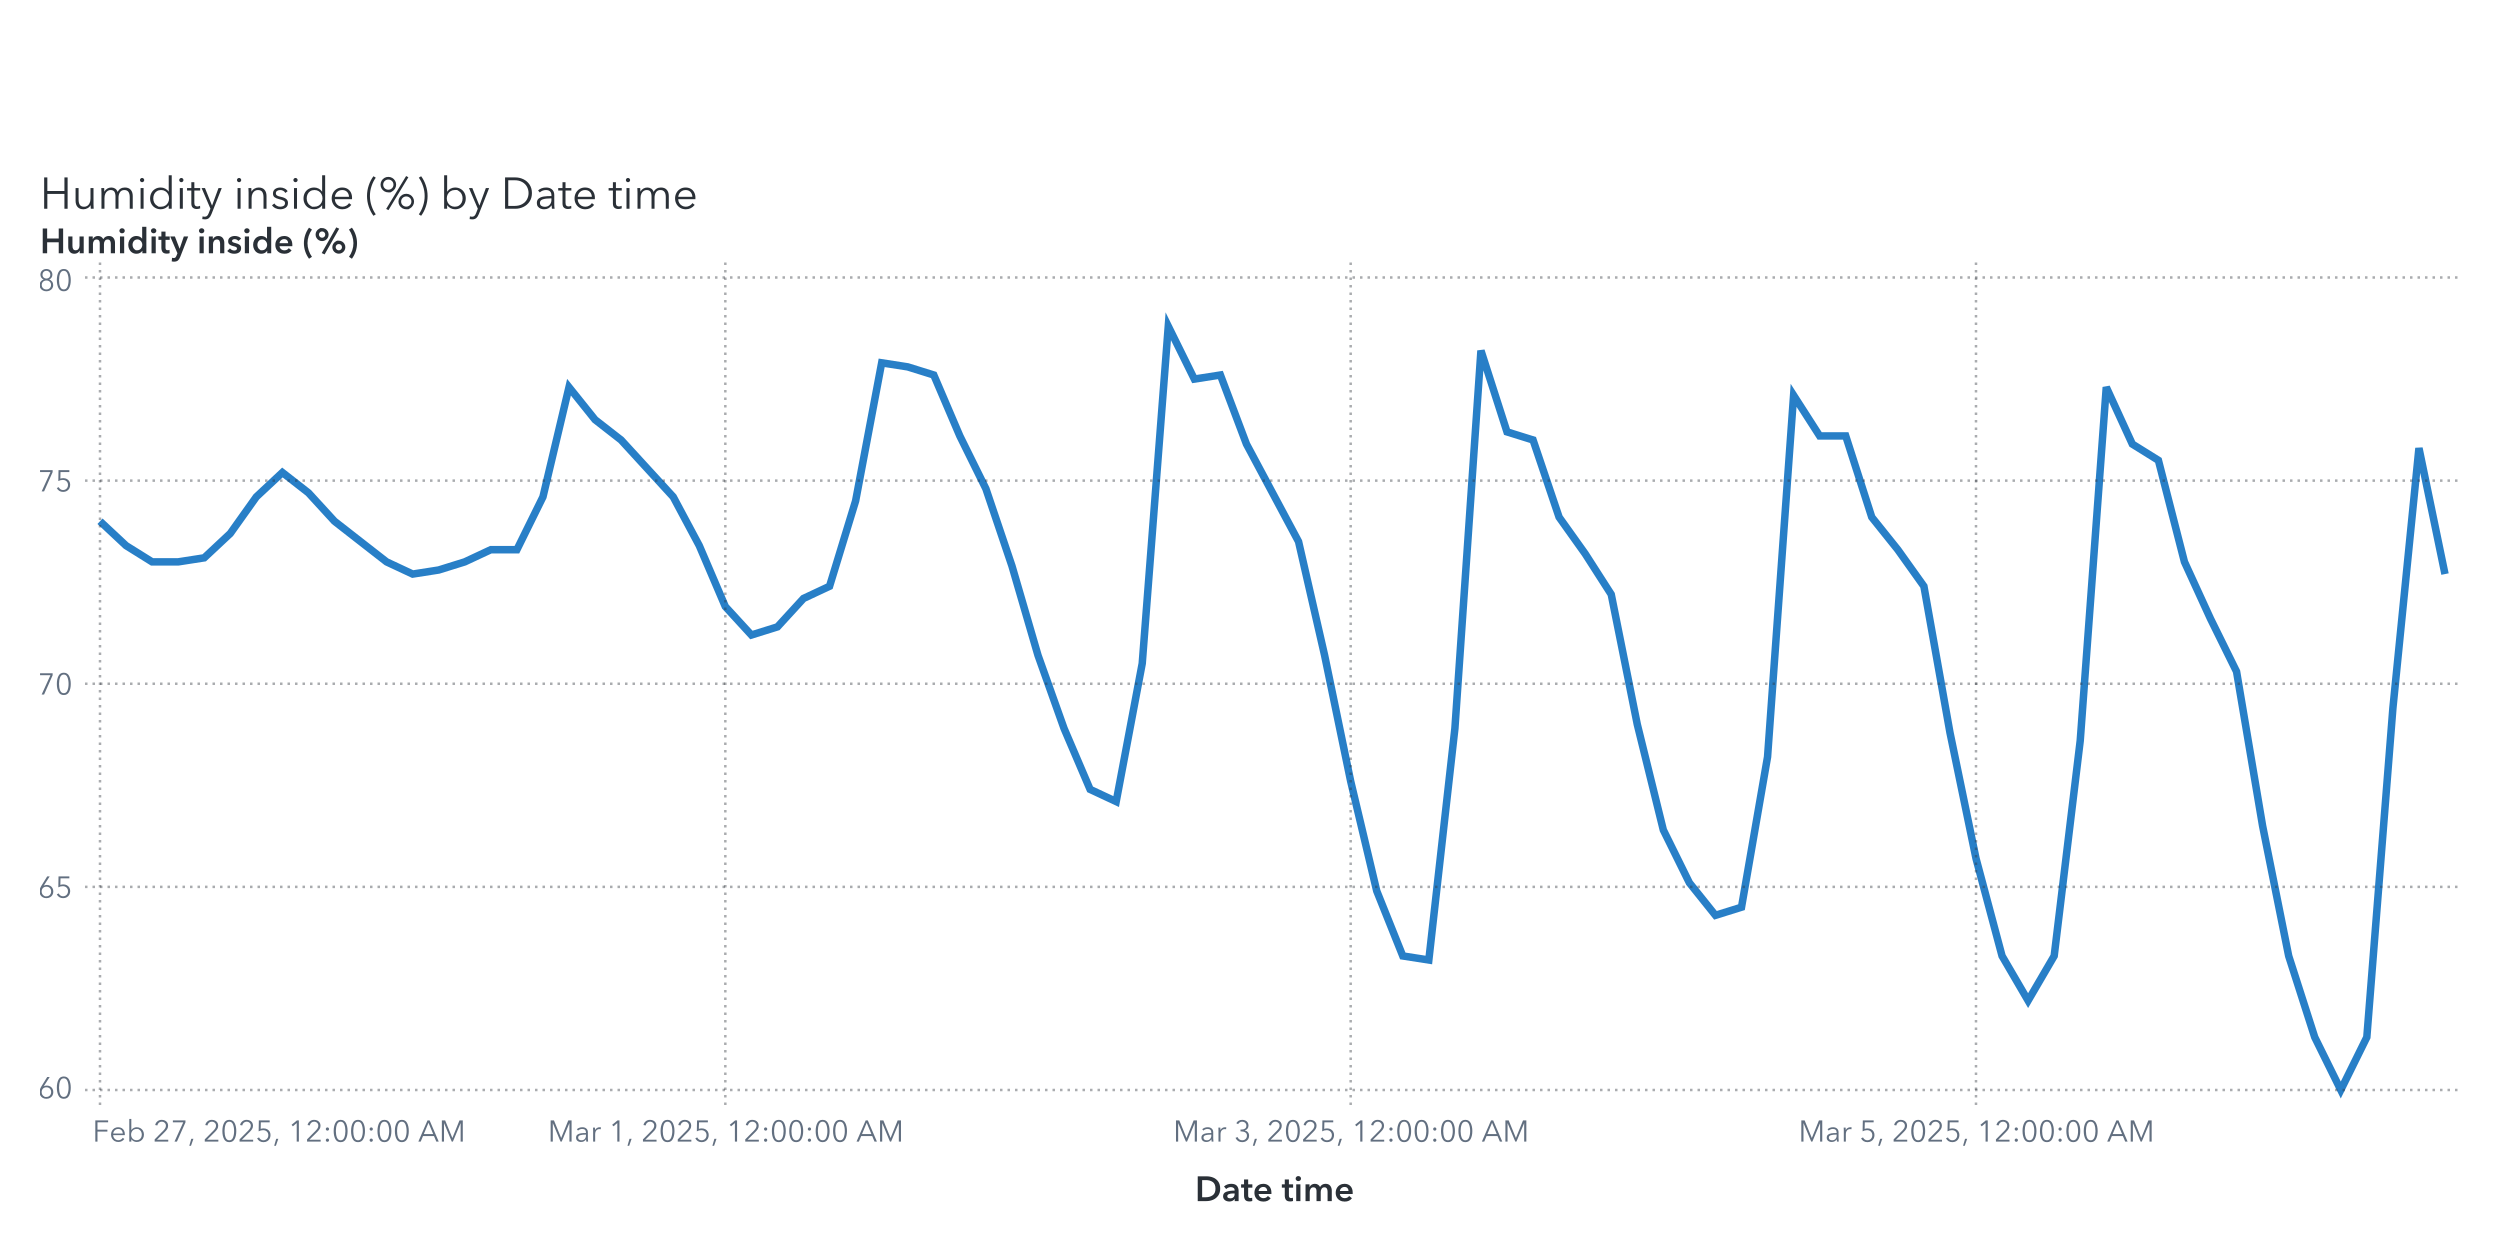
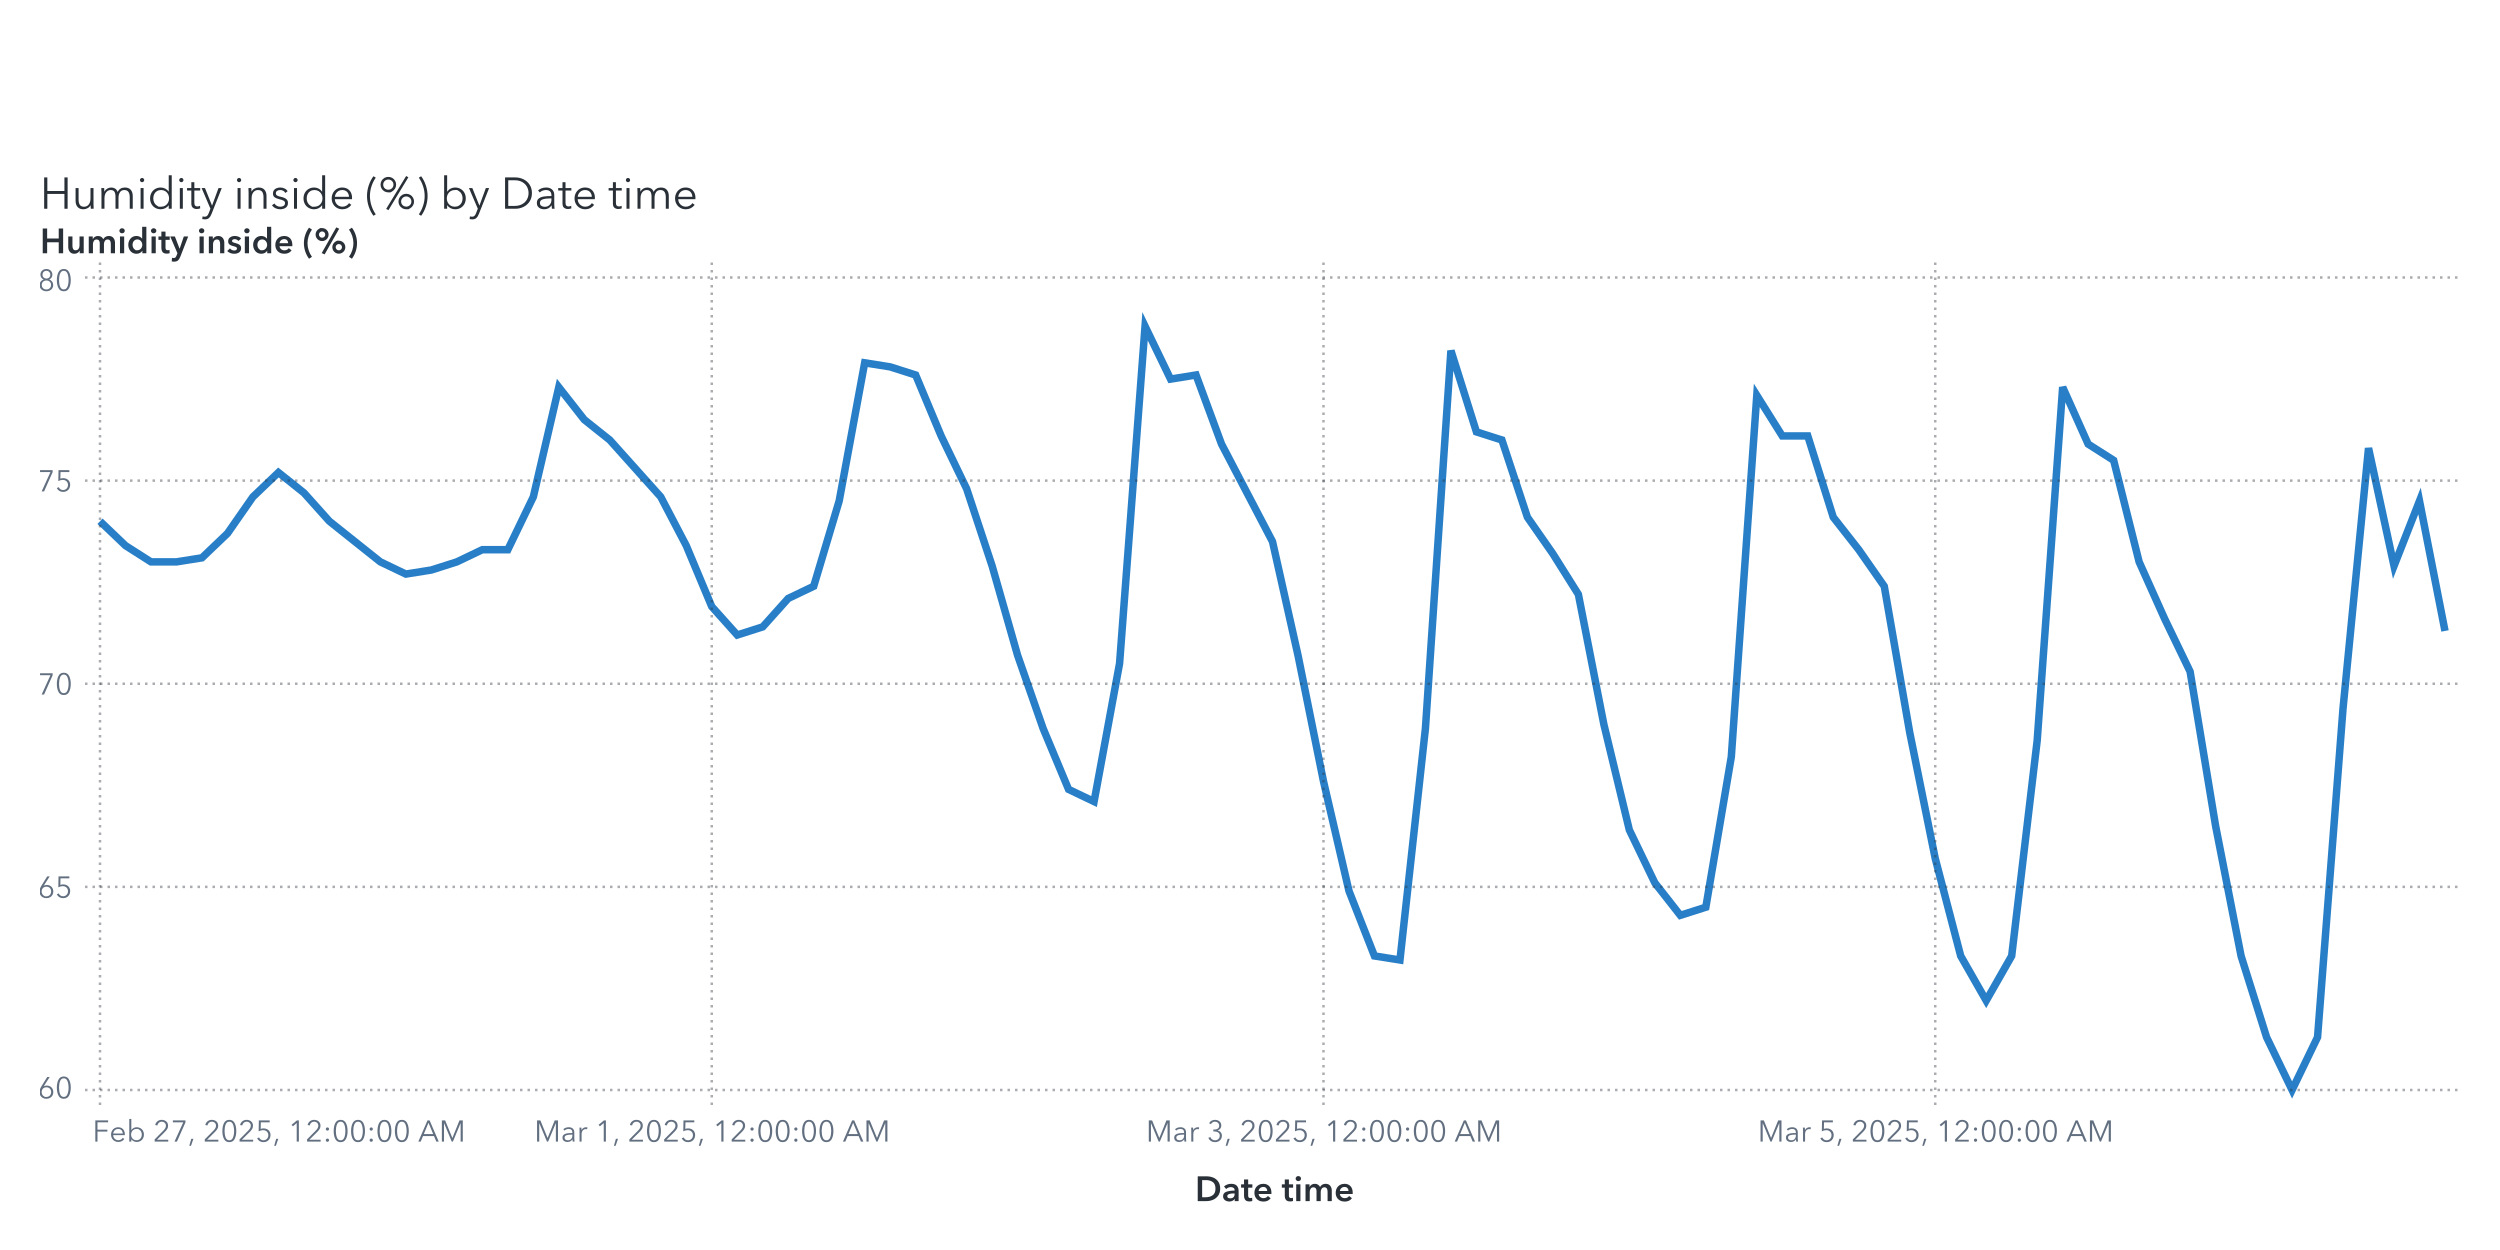
<svg xmlns="http://www.w3.org/2000/svg" xmlns:xlink="http://www.w3.org/1999/xlink" version="1.1" width="1000" height="500" viewBox="0 0 1000 500">
  <rect x="0" y="0" width="1000" height="500" fill="#ffffff">
</rect>
  <g>
    <rect x="0" y="0" rx="5" ry="5" width="1000.0" height="500.0" fill="#ffffff" opacity="0">
</rect>
    <rect x="0" y="0" rx="5" ry="5" width="1000.0" height="500.0" fill="#ffffff" opacity="0">
</rect>
    <rect x="0" y="0" rx="5" ry="5" width="1000.0" height="500.0" fill="#ffffff" opacity="0">
</rect>
    <rect x="0" y="50.0" rx="5" ry="5" width="1000.0" height="450.0" fill="#ffffff" opacity="0">
</rect>
    <g transform=" translate(16.0 -412.0)">
      <g transform="">
        <g fill="#2a3037" stroke="#2a3037" transform="translate(0 495.5) scale(0.0177 -0.0177)">
          <defs>
            <path id="g72/TT0" d="M94.0 708.0 L166.0 708.0 L166.0 401.0 L552.0 401.0 L552.0 708.0 L624.0 708.0 L624.0 0 L552.0 0 L552.0 335.0 L166.0 335.0 L166.0 0 L94.0 0 L94.0 708.0Z">
</path>
          </defs>
          <use x="0" y="0" xlink:href="#g72/TT0" />
          <defs>
            <path id="g117/TT0" d="M426.0 80.0 L424.0 80.0Q 405.0,40.0  359.5,14.0 T 264.0,-12.0 Q 177.0,-12.0  131.5,40.0 T 86.0,181.0  L86.0 468.0 L154.0 468.0 L154.0 209.0Q 154.0,130.0  182.5,87.5 T 281.0,45.0 Q 319.0,45.0  351.0,65.5 T 403.0,127.0 T 423.0,228.0  L423.0 468.0 L491.0 468.0 L491.0 103.0Q 491.0,43.0  495.0,0  L430.0 0Q 426.0,50.0  426.0,80.0 Z">
</path>
          </defs>
          <use x="718.0" y="0" xlink:href="#g117/TT0" />
          <defs>
            <path id="g109/TT0" d="M311.0 480.0Q 356.0,480.0  395.0,458.0 T 455.0,381.0 Q 479.0,429.0  521.0,454.5 T 619.0,480.0 Q 706.0,480.0  751.5,428.0 T 797.0,287.0  L797.0 0 L729.0 0 L729.0 259.0Q 729.0,423.0  608.0,423.0 Q 540.0,423.0  507.5,372.5 T 475.0,249.0  L475.0 0 L407.0 0 L407.0 273.0Q 407.0,347.0  382.5,385.0 T 294.0,423.0 Q 260.0,423.0  228.5,402.5 T 177.5,340.5 T 158.0,240.0  L158.0 0 L90.0 0 L90.0 365.0Q 90.0,425.0  86.0,468.0  L151.0 468.0Q 155.0,418.0  155.0,388.0  L157.0 388.0Q 178.0,429.0  219.5,454.5 T 311.0,480.0 Z">
</path>
          </defs>
          <use x="1299.0" y="0" xlink:href="#g109/TT0" />
          <defs>
            <path id="g105/TT0" d="M125.0 600.0Q 106.0,600.0  91.5,614.0 T 77.0,648.0 Q 77.0,668.0  91.5,682.0 T 125.0,696.0 Q 144.0,696.0  158.5,682.0 T 173.0,648.0 Q 173.0,628.0  158.5,614.0 T 125.0,600.0 Z M159.0 0 L91.0 0 L91.0 468.0 L159.0 468.0 L159.0 0Z">
</path>
          </defs>
          <use x="2182.0" y="0" xlink:href="#g105/TT0" />
          <defs>
            <path id="g100/TT0" d="M298.0 -12.0Q 227.0,-12.0  171.5,20.5 T 86.0,109.0 T 56.0,234.0 Q 56.0,303.0  86.0,359.0 T 171.5,447.5 T 298.0,480.0 Q 350.0,480.0  398.0,455.5 T 475.0,387.0  L477.0 387.0 L477.0 756.0 L545.0 756.0 L545.0 0 L477.0 0 L477.0 79.0 L475.0 79.0Q 446.0,36.0  398.0,12.0 T 298.0,-12.0 Z M305.0 46.0Q 357.0,46.0  398.0,70.5 T 462.0,138.0 T 485.0,234.0 Q 485.0,287.0  462.0,330.0 T 398.0,398.0 T 305.0,423.0 Q 250.0,423.0  210.0,398.0 T 149.0,330.0 T 128.0,234.0 Q 128.0,181.0  149.0,138.5 T 210.0,71.0 T 250.0,46.0 Z">
</path>
          </defs>
          <use x="2432.0" y="0" xlink:href="#g100/TT0" />
          <use x="3069.0" y="0" xlink:href="#g105/TT0" />
          <defs>
            <path id="g116/TT0" d="M169.0 411.0 L169.0 138.0Q 169.0,89.0  187.0,70.5 T 239.0,52.0 Q 268.0,52.0  298.0,67.0  L301.0 8.0Q 264.0,-6.0  221.0,-6.0 Q 173.0,-6.0  137.0,22.0 T 101.0,119.0  L101.0 411.0 L4.0 411.0 L4.0 468.0 L101.0 468.0 L101.0 600.0 L169.0 600.0 L169.0 468.0 L301.0 468.0 L301.0 411.0 L169.0 411.0Z">
</path>
          </defs>
          <use x="3319.0" y="0" xlink:href="#g116/TT0" />
          <defs>
            <path id="g121/TT0" d="M253.0 73.0 L398.0 468.0 L472.0 468.0 L239.0 -121.0Q 216.0,-180.0  182.5,-210.0 T 92.0,-240.0 Q 61.0,-240.0  31.0,-234.0  L38.0 -172.0Q 62.0,-180.0  88.0,-180.0 Q 121.0,-180.0  141.5,-159.5 T 178.0,-97.0  L216.0 1.0 L16.0 468.0 L92.0 468.0 L251.0 73.0 L253.0 73.0Z">
</path>
          </defs>
          <use x="3636.0" y="0" xlink:href="#g121/TT0" />
          <use x="4374.0" y="0" xlink:href="#g105/TT0" />
          <defs>
            <path id="g110/TT0" d="M155.0 388.0 L157.0 388.0Q 176.0,428.0  221.5,454.0 T 317.0,480.0 Q 404.0,480.0  449.5,428.0 T 495.0,287.0  L495.0 0 L427.0 0 L427.0 259.0Q 427.0,338.0  398.5,380.5 T 300.0,423.0 Q 262.0,423.0  230.0,402.5 T 178.0,341.0 T 158.0,240.0  L158.0 0 L90.0 0 L90.0 365.0Q 90.0,425.0  86.0,468.0  L151.0 468.0Q 155.0,418.0  155.0,388.0 Z">
</path>
          </defs>
          <use x="4624.0" y="0" xlink:href="#g110/TT0" />
          <defs>
            <path id="g115/TT0" d="M224.0 423.0Q 183.0,423.0  154.0,404.5 T 125.0,350.0 Q 125.0,318.0  151.0,300.0 T 237.0,270.0 Q 320.0,253.0  359.5,220.0 T 399.0,133.0 Q 399.0,59.0  347.5,23.5 T 223.0,-12.0 Q 167.0,-12.0  118.0,11.0 T 38.0,79.0  L92.0 119.0Q 111.0,87.0  146.5,66.5 T 222.0,46.0 Q 270.0,46.0  301.0,65.5 T 332.0,128.0 Q 332.0,163.0  299.5,182.0 T 194.0,218.0 Q 136.0,232.0  98.0,258.5 T 60.0,344.0 Q 60.0,411.0  108.5,445.5 T 227.0,480.0 Q 277.0,480.0  323.0,457.5 T 391.0,396.0  L339.0 357.0Q 324.0,387.0  293.0,405.0 T 224.0,423.0 Z">
</path>
          </defs>
          <use x="5205.0" y="0" xlink:href="#g115/TT0" />
          <use x="5649.0" y="0" xlink:href="#g105/TT0" />
          <use x="5899.0" y="0" xlink:href="#g100/TT0" />
          <defs>
            <path id="g101/TT0" d="M515.0 216.0 L127.0 216.0Q 128.0,169.0  150.5,130.5 T 212.0,69.0 T 298.0,46.0 Q 347.0,46.0  387.0,69.5 T 448.0,127.0  L499.0 87.0Q 421.0,-12.0  298.0,-12.0 Q 229.0,-12.0  174.0,20.0 T 87.5,108.0 T 56.0,234.0 Q 56.0,303.0  87.0,359.5 T 172.0,448.0 T 292.0,480.0 Q 363.0,480.0  413.5,449.5 T 490.0,366.0 T 516.0,248.0 Q 516.0,228.0  515.0,216.0 Z M292.0 423.0Q 248.0,423.0  211.5,402.0 T 153.0,345.5 T 128.0,270.0  L447.0 270.0Q 444.0,338.0  403.5,380.5 T 292.0,423.0 Z">
</path>
          </defs>
          <use x="6536.0" y="0" xlink:href="#g101/TT0" />
          <defs>
            <path id="g40/TT0" d="M230.0 -126.0 L178.0 -159.0Q 112.0,-72.0  72.0,46.0 T 32.0,288.0 Q 32.0,412.0  72.0,530.0 T 178.0,735.0  L230.0 702.0Q 170.0,618.0  134.0,509.0 T 98.0,288.0 Q 98.0,176.0  134.0,67.0 T 230.0,-126.0 Z">
</path>
          </defs>
          <use x="7358.0" y="0" xlink:href="#g40/TT0" />
          <defs>
            <path id="g37/TT0" d="M217.0 -31.0 L165.0 -4.0 L616.0 739.0 L667.0 712.0 L217.0 -31.0Z M214.0 370.0Q 165.0,370.0  125.0,393.5 T 61.5,457.0 T 38.0,545.0 Q 38.0,593.0  61.5,633.0 T 125.0,696.5 T 214.0,720.0 Q 263.0,720.0  303.0,696.5 T 366.5,633.0 T 390.0,545.0 Q 390.0,497.0  366.5,457.0 T 303.0,393.5 T 263.0,370.0 Z M214.0 660.0Q 166.0,660.0  132.0,627.0 T 98.0,545.0 Q 98.0,496.0  132.0,463.0 T 214.0,430.0 Q 262.0,430.0  296.0,463.0 T 330.0,545.0 Q 330.0,594.0  296.0,627.0 T 214.0,660.0 Z M619.0 -12.0Q 570.0,-12.0  530.0,11.5 T 466.5,75.0 T 443.0,163.0 Q 443.0,211.0  466.5,251.0 T 530.0,314.5 T 619.0,338.0 Q 668.0,338.0  708.0,314.5 T 771.5,251.0 T 795.0,163.0 Q 795.0,115.0  771.5,75.0 T 708.0,11.5 T 668.0,-12.0 Z M619.0 278.0Q 571.0,278.0  537.0,245.0 T 503.0,163.0 Q 503.0,114.0  537.0,81.0 T 619.0,48.0 Q 667.0,48.0  701.0,81.0 T 735.0,163.0 Q 735.0,212.0  701.0,245.0 T 619.0,278.0 Z">
</path>
          </defs>
          <use x="7658.0" y="0" xlink:href="#g37/TT0" />
          <defs>
            <path id="g41/TT0" d="M70.0 702.0 L122.0 735.0Q 188.0,648.0  228.0,530.0 T 268.0,288.0 Q 268.0,164.0  228.0,46.0 T 122.0,-159.0  L70.0 -126.0Q 130.0,-42.0  166.0,67.0 T 202.0,288.0 Q 202.0,400.0  166.0,509.0 T 70.0,702.0 Z">
</path>
          </defs>
          <use x="8491.0" y="0" xlink:href="#g41/TT0" />
          <defs>
            <path id="g98/TT0" d="M160.0 0 L92.0 0 L92.0 756.0 L160.0 756.0 L160.0 387.0 L162.0 387.0Q 191.0,431.0  239.0,455.5 T 339.0,480.0 Q 410.0,480.0  465.5,447.5 T 551.0,359.0 T 581.0,234.0 Q 581.0,165.0  551.0,109.0 T 465.5,20.5 T 339.0,-12.0 Q 287.0,-12.0  239.0,12.0 T 162.0,79.0  L160.0 79.0 L160.0 0Z M332.0 423.0Q 280.0,423.0  239.0,398.0 T 175.0,330.0 T 152.0,234.0 Q 152.0,181.0  175.0,138.0 T 239.0,70.5 T 332.0,46.0 Q 387.0,46.0  427.0,71.0 T 488.0,138.5 T 509.0,234.0 Q 509.0,287.0  488.0,330.0 T 427.0,398.0 T 387.0,423.0 Z">
</path>
          </defs>
          <use x="9041.0" y="0" xlink:href="#g98/TT0" />
          <use x="9678.0" y="0" xlink:href="#g121/TT0" />
          <defs>
            <path id="g68/TT0" d="M329.0 708.0Q 421.0,708.0  507.0,667.5 T 647.0,546.5 T 701.0,354.0 Q 701.0,242.0  647.0,161.5 T 507.0,40.5 T 329.0,0  L94.0 0 L94.0 708.0 L329.0 708.0Z M309.0 64.0Q 411.0,64.0  482.5,105.0 T 589.5,212.0 T 625.0,354.0 Q 625.0,430.0  589.5,496.0 T 482.5,603.0 T 309.0,644.0  L166.0 644.0 L166.0 64.0 L309.0 64.0Z">
</path>
          </defs>
          <use x="10416.0" y="0" xlink:href="#g68/TT0" />
          <defs>
            <path id="g97/TT0" d="M260.0 423.0Q 220.0,423.0  183.0,408.0 T 121.0,368.0  L83.0 413.0Q 113.0,443.0  161.0,461.5 T 267.0,480.0 Q 347.0,480.0  398.0,436.0 T 449.0,310.0  L449.0 105.0Q 449.0,42.0  457.0,0  L396.0 0Q 389.0,40.0  389.0,76.0  L387.0 76.0Q 355.0,30.0  314.5,9.0 T 217.0,-12.0 Q 178.0,-12.0  141.0,2.5 T 79.5,49.0 T 55.0,130.0 Q 55.0,198.0  99.0,232.0 T 212.5,276.5 T 385.0,287.0  L385.0 302.0Q 385.0,362.0  353.0,392.5 T 260.0,423.0 Z M125.0 133.0Q 125.0,87.0  157.0,65.5 T 235.0,44.0 Q 304.0,44.0  344.5,89.0 T 385.0,199.0  L385.0 234.0 L365.0 234.0Q 259.0,234.0  192.0,213.5 T 125.0,133.0 Z">
</path>
          </defs>
          <use x="11173.0" y="0" xlink:href="#g97/TT0" />
          <use x="11707.0" y="0" xlink:href="#g116/TT0" />
          <use x="12024.0" y="0" xlink:href="#g101/TT0" />
          <use x="12846.0" y="0" xlink:href="#g116/TT0" />
          <use x="13163.0" y="0" xlink:href="#g105/TT0" />
          <use x="13413.0" y="0" xlink:href="#g109/TT0" />
          <use x="14296.0" y="0" xlink:href="#g101/TT0" />
        </g>
        <text x="0" y="495.5" font-size="13.3pt" font-family="Avenir Next for SAS" fill="#2a3037" opacity="0">
Humidity inside (%) by Date time</text>
      </g>
    </g>
    <g transform=" translate(16.0 -16.0)">
      <defs>
        <clipPath id="ClipPath0">
          <rect x="18" y="118" width="953" height="340">
</rect>
        </clipPath>
      </defs>
      <g clip-path="url(#ClipPath0)">
        <defs>
          <clipPath id="ClipPath1">
            <rect x="18" y="120" width="951" height="338">
</rect>
          </clipPath>
        </defs>
        <g clip-path="url(#ClipPath1)">
-           <polyline id="Polyline_6" points="24.0,224.5  34.42,234.25  44.84,240.75  55.27,240.75  65.69,239.13  76.11,229.38  86.53,214.75  96.96,205.0  107.38,213.13  117.8,224.5  128.22,232.63  138.64,240.75  149.07,245.63  159.49,244.0  169.91,240.75  180.33,235.88  190.76,235.88  201.18,214.75  211.6,170.88  222.02,183.88  232.44,192.0  242.87,203.38  253.29,214.75  263.71,234.25  274.13,258.63  284.56,270.0  294.98,266.75  305.4,255.38  315.82,250.5  326.24,216.38  336.67,161.13  347.09,162.75  357.51,166.0  367.93,190.38  378.36,211.5  388.78,242.38  399.2,278.13  409.62,307.38  420.04,331.75  430.47,336.63  440.89,281.38  451.31,146.5  461.73,167.63  472.16,166.0  482.58,193.63  493.0,213.13  503.42,232.63  513.84,278.13  524.27,328.5  534.69,372.38  545.11,398.38  555.53,400.0  565.96,307.38  576.38,156.25  586.8,188.75  597.22,192.0  607.64,222.88  618.07,237.5  628.49,253.75  638.91,305.75  649.33,348.0  659.76,369.13  670.18,382.13  680.6,378.88  691.02,318.75  701.44,174.13  711.87,190.38  722.29,190.38  732.71,222.88  743.13,235.88  753.56,250.5  763.98,309.0  774.4,359.38  784.82,398.38  795.24,416.25  805.67,398.38  816.09,312.25  826.51,170.88  836.93,193.63  847.36,200.13  857.78,240.75  868.2,263.5  878.62,284.63  889.04,346.38  899.47,398.38  909.89,430.88  920.31,452.0  930.73,430.88  941.16,299.25  951.58,195.25  962.0,245.63 " fill="none" stroke="#287fc7" stroke-width="3.0">
+           <polyline id="Polyline_6" points="24.0,224.5  34.2,234.25  44.39,240.75  54.59,240.75  64.78,239.13  74.98,229.38  85.17,214.75  95.37,205.0  105.57,213.13  115.76,224.5  125.96,232.63  136.15,240.75  146.35,245.63  156.54,244.0  166.74,240.75  176.93,235.88  187.13,235.88  197.33,214.75  207.52,170.88  217.72,183.88  227.91,192.0  238.11,203.38  248.3,214.75  258.5,234.25  268.7,258.63  278.89,270.0  289.09,266.75  299.28,255.38  309.48,250.5  319.67,216.38  329.87,161.13  340.07,162.75  350.26,166.0  360.46,190.38  370.65,211.5  380.85,242.38  391.04,278.13  401.24,307.38  411.43,331.75  421.63,336.63  431.83,281.38  442.02,146.5  452.22,167.63  462.41,166.0  472.61,193.63  482.8,213.13  493.0,232.63  503.2,278.13  513.39,328.5  523.59,372.38  533.78,398.38  543.98,400.0  554.17,307.38  564.37,156.25  574.57,188.75  584.76,192.0  594.96,222.88  605.15,237.5  615.35,253.75  625.54,305.75  635.74,348.0  645.93,369.13  656.13,382.13  666.33,378.88  676.52,318.75  686.72,174.13  696.91,190.38  707.11,190.38  717.3,222.88  727.5,235.88  737.7,250.5  747.89,309.0  758.09,359.38  768.28,398.38  778.48,416.25  788.67,398.38  798.87,312.25  809.07,170.88  819.26,193.63  829.46,200.13  839.65,240.75  849.85,263.5  860.04,284.63  870.24,346.38  880.43,398.38  890.63,430.88  900.83,452.0  911.02,430.88  921.22,299.25  931.41,195.25  941.61,242.38  951.8,216.38  962.0,268.38 " fill="none" stroke="#287fc7" stroke-width="3.0">
</polyline>
        </g>
        <path d="M18.0 452.0L969.0 452.0" stroke="#2a3037" stroke-dasharray="1,2" fill="none" opacity="0.4">
</path>
        <path d="M18.0 370.75L969.0 370.75" stroke="#2a3037" stroke-dasharray="1,2" fill="none" opacity="0.4">
</path>
        <path d="M18.0 289.5L969.0 289.5" stroke="#2a3037" stroke-dasharray="1,2" fill="none" opacity="0.4">
</path>
        <path d="M18.0 208.25L969.0 208.25" stroke="#2a3037" stroke-dasharray="1,2" fill="none" opacity="0.4">
</path>
        <path d="M18.0 127.0L969.0 127.0" stroke="#2a3037" stroke-dasharray="1,2" fill="none" opacity="0.4">
</path>
        <path d="M24.0 458.0L24.0 120.0" stroke="#2a3037" stroke-dasharray="1,2" fill="none" opacity="0.4">
</path>
-         <path d="M274.13 458.0L274.13 120.0" stroke="#2a3037" stroke-dasharray="1,2" fill="none" opacity="0.4">
- </path>
-         <path d="M524.27 458.0L524.27 120.0" stroke="#2a3037" stroke-dasharray="1,2" fill="none" opacity="0.4">
- </path>
-         <path d="M774.4 458.0L774.4 120.0" stroke="#2a3037" stroke-dasharray="1,2" fill="none" opacity="0.4">
+         <path d="M268.7 458.0L268.7 120.0" stroke="#2a3037" stroke-dasharray="1,2" fill="none" opacity="0.4">
+ </path>
+         <path d="M513.39 458.0L513.39 120.0" stroke="#2a3037" stroke-dasharray="1,2" fill="none" opacity="0.4">
+ </path>
+         <path d="M758.09 458.0L758.09 120.0" stroke="#2a3037" stroke-dasharray="1,2" fill="none" opacity="0.4">
</path>
      </g>
      <defs>
        <clipPath id="ClipPath2">
          <rect x="0" y="121" width="18" height="337">
</rect>
        </clipPath>
      </defs>
      <g clip-path="url(#ClipPath2)">
        <g fill="#626f80" stroke="#626f80" transform="translate(-0.92 455.3) scale(0.012 -0.012)">
          <defs>
            <path id="g54/TT0" d="M203.0 397.0Q 218.0,409.0  247.0,416.0 T 304.0,423.0 Q 365.0,423.0  414.5,395.5 T 492.0,318.0 T 520.0,205.0 Q 520.0,140.0  490.5,89.5 T 408.5,10.5 T 290.0,-18.0 Q 224.0,-18.0  171.5,10.5 T 89.5,89.5 T 60.0,205.0 Q 60.0,255.0  77.0,301.5 T 124.0,397.0  L317.0 708.0 L400.0 708.0 L201.0 399.0 L203.0 397.0Z M290.0 43.0Q 336.0,43.0  372.0,64.0 T 428.0,122.0 T 448.0,205.0 Q 448.0,275.0  405.0,320.0 T 290.0,365.0 Q 218.0,365.0  175.0,320.0 T 132.0,205.0 Q 132.0,159.0  152.0,122.0 T 208.0,64.0 T 244.0,43.0 Z">
</path>
          </defs>
          <use x="0" y="0" xlink:href="#g54/TT0" />
          <defs>
            <path id="g48/TT0" d="M522.0 353.0Q 522.0,195.0  467.0,88.5 T 290.0,-18.0 Q 167.0,-18.0  112.5,88.5 T 58.0,353.0 Q 58.0,512.0  112.5,619.0 T 290.0,726.0 Q 412.0,726.0  467.0,618.5 T 522.0,353.0 Z M131.0 353.0Q 131.0,226.0  167.5,135.0 T 290.0,44.0 Q 375.0,44.0  412.0,135.5 T 449.0,353.0 Q 449.0,480.0  412.0,572.5 T 290.0,665.0 Q 204.0,665.0  167.5,573.0 T 131.0,353.0 Z">
</path>
          </defs>
          <use x="580.0" y="0" xlink:href="#g48/TT0" />
        </g>
-         <text id="Text_99" x="13.0" y="455.3" font-size="9.0pt" font-family="Avenir Next for SAS" fill="#626f80" text-anchor="end" opacity="0">
+         <text id="Text_101" x="13.0" y="455.3" font-size="9.0pt" font-family="Avenir Next for SAS" fill="#626f80" text-anchor="end" opacity="0">
60</text>
        <g fill="#626f80" stroke="#626f80" transform="translate(-0.92 375.05) scale(0.012 -0.012)">
          <use x="0" y="0" xlink:href="#g54/TT0" />
          <defs>
            <path id="g53/TT0" d="M180.0 644.0 L175.0 425.0Q 219.0,441.0  273.0,441.0 Q 339.0,441.0  391.5,413.0 T 473.5,334.5 T 503.0,219.0 Q 503.0,151.0  473.5,97.0 T 390.5,12.5 T 268.0,-18.0 Q 194.0,-18.0  140.0,16.0 T 56.0,111.0  L121.0 140.0Q 140.0,96.0  179.0,70.0 T 264.0,44.0 Q 311.0,44.0  349.0,66.0 T 408.5,126.5 T 430.0,212.0 Q 430.0,289.0  380.5,335.5 T 254.0,382.0 Q 180.0,382.0  107.0,343.0  L114.0 708.0 L475.0 708.0 L475.0 644.0 L180.0 644.0Z">
</path>
          </defs>
          <use x="580.0" y="0" xlink:href="#g53/TT0" />
        </g>
-         <text id="Text_100" x="13.0" y="375.05" font-size="9.0pt" font-family="Avenir Next for SAS" fill="#626f80" text-anchor="end" opacity="0">
+         <text id="Text_102" x="13.0" y="375.05" font-size="9.0pt" font-family="Avenir Next for SAS" fill="#626f80" text-anchor="end" opacity="0">
65</text>
        <g fill="#626f80" stroke="#626f80" transform="translate(-0.92 293.8) scale(0.012 -0.012)">
          <defs>
            <path id="g55/TT0" d="M498.0 642.0 L213.0 0 L132.0 0 L425.0 644.0 L78.0 644.0 L78.0 708.0 L498.0 708.0 L498.0 642.0Z">
</path>
          </defs>
          <use x="0" y="0" xlink:href="#g55/TT0" />
          <use x="580.0" y="0" xlink:href="#g48/TT0" />
        </g>
-         <text id="Text_101" x="13.0" y="293.8" font-size="9.0pt" font-family="Avenir Next for SAS" fill="#626f80" text-anchor="end" opacity="0">
+         <text id="Text_103" x="13.0" y="293.8" font-size="9.0pt" font-family="Avenir Next for SAS" fill="#626f80" text-anchor="end" opacity="0">
70</text>
        <g fill="#626f80" stroke="#626f80" transform="translate(-0.92 212.55) scale(0.012 -0.012)">
          <use x="0" y="0" xlink:href="#g55/TT0" />
          <use x="580.0" y="0" xlink:href="#g53/TT0" />
        </g>
-         <text id="Text_102" x="13.0" y="212.55" font-size="9.0pt" font-family="Avenir Next for SAS" fill="#626f80" text-anchor="end" opacity="0">
+         <text id="Text_104" x="13.0" y="212.55" font-size="9.0pt" font-family="Avenir Next for SAS" fill="#626f80" text-anchor="end" opacity="0">
75</text>
        <g fill="#626f80" stroke="#626f80" transform="translate(-0.92 132.3) scale(0.012 -0.012)">
          <defs>
            <path id="g56/TT0" d="M517.0 186.0Q 517.0,126.0  486.0,79.5 T 403.0,7.5 T 290.0,-18.0 Q 229.0,-18.0  177.0,7.5 T 94.0,79.5 T 63.0,186.0 Q 63.0,256.0  100.5,306.5 T 197.0,375.0  L197.0 377.0Q 150.0,393.0  120.0,437.5 T 90.0,537.0 Q 90.0,593.0  117.0,636.0 T 190.0,702.5 T 290.0,726.0 Q 344.0,726.0  390.0,702.5 T 463.0,636.0 T 490.0,537.0 Q 490.0,482.0  460.0,437.5 T 383.0,377.0  L383.0 375.0Q 442.0,358.0  479.5,307.0 T 517.0,186.0 Z M290.0 406.0Q 345.0,406.0  382.5,442.0 T 420.0,533.0 Q 420.0,590.0  383.0,627.5 T 290.0,665.0 Q 234.0,665.0  197.0,627.5 T 160.0,533.0 Q 160.0,478.0  197.5,442.0 T 290.0,406.0 Z M290.0 43.0Q 359.0,43.0  402.0,86.0 T 445.0,194.0 Q 445.0,258.0  402.0,300.0 T 290.0,342.0 Q 221.0,342.0  178.0,300.0 T 135.0,194.0 Q 135.0,129.0  178.0,86.0 T 290.0,43.0 Z">
</path>
          </defs>
          <use x="0" y="0" xlink:href="#g56/TT0" />
          <use x="580.0" y="0" xlink:href="#g48/TT0" />
        </g>
-         <text id="Text_103" x="13.0" y="132.3" font-size="9.0pt" font-family="Avenir Next for SAS" fill="#626f80" text-anchor="end" opacity="0">
+         <text id="Text_105" x="13.0" y="132.3" font-size="9.0pt" font-family="Avenir Next for SAS" fill="#626f80" text-anchor="end" opacity="0">
80</text>
      </g>
      <g fill="#2a3037" stroke="#2a3037" transform="translate(0 117.31) scale(0.014 -0.014)">
        <defs>
          <path id="g72/TT1" d="M78.0 708.0 L204.0 708.0 L204.0 422.0 L535.0 422.0 L535.0 708.0 L661.0 708.0 L661.0 0 L535.0 0 L535.0 314.0 L204.0 314.0 L204.0 0 L78.0 0 L78.0 708.0Z">
</path>
        </defs>
        <use x="0" y="0" xlink:href="#g72/TT1" />
        <defs>
          <path id="g117/TT1" d="M396.0 0 L396.0 77.0 L394.0 77.0Q 377.0,39.0  336.5,12.5 T 245.0,-14.0 Q 157.0,-14.0  112.5,42.5 T 68.0,180.0  L68.0 480.0 L188.0 480.0 L188.0 214.0Q 188.0,86.0  278.0,86.0 Q 332.0,86.0  361.0,124.5 T 390.0,216.0  L390.0 480.0 L510.0 480.0 L510.0 0 L396.0 0Z">
</path>
        </defs>
        <use x="739.0" y="0" xlink:href="#g117/TT1" />
        <defs>
          <path id="g109/TT1" d="M822.0 300.0 L822.0 0 L702.0 0 L702.0 266.0Q 702.0,394.0  612.0,394.0 Q 560.0,394.0  533.0,354.5 T 506.0,262.0  L506.0 0 L386.0 0 L386.0 290.0Q 386.0,337.0  363.5,365.5 T 297.0,394.0 Q 246.0,394.0  219.0,355.5 T 192.0,264.0  L192.0 0 L72.0 0 L72.0 480.0 L186.0 480.0 L186.0 403.0 L188.0 403.0Q 205.0,442.0  244.0,468.0 T 337.0,494.0 Q 390.0,494.0  428.0,470.0 T 487.0,403.0 Q 511.0,447.0  551.5,470.5 T 645.0,494.0 Q 733.0,494.0  777.5,437.5 T 822.0,300.0 Z">
</path>
        </defs>
        <use x="1321.0" y="0" xlink:href="#g109/TT1" />
        <defs>
          <path id="g105/TT1" d="M133.0 715.0Q 166.0,715.0  188.5,694.5 T 211.0,643.0 Q 211.0,612.0  188.5,591.5 T 133.0,571.0 Q 101.0,571.0  79.0,592.5 T 57.0,643.0 Q 57.0,672.0  79.0,693.5 T 133.0,715.0 Z M74.0 480.0 L194.0 480.0 L194.0 0 L74.0 0 L74.0 480.0Z">
</path>
        </defs>
        <use x="2211.0" y="0" xlink:href="#g105/TT1" />
        <defs>
          <path id="g100/TT1" d="M446.0 0 L446.0 72.0 L444.0 72.0Q 420.0,31.0  375.0,8.5 T 279.0,-14.0 Q 208.0,-14.0  154.5,20.5 T 72.0,113.5 T 43.0,242.0 Q 43.0,312.0  73.0,370.0 T 156.0,461.0 T 276.0,494.0 Q 377.0,494.0  437.0,419.0  L440.0 419.0 L440.0 756.0 L560.0 756.0 L560.0 0 L446.0 0Z M303.0 86.0Q 345.0,86.0  377.0,108.5 T 426.5,166.5 T 444.0,240.0 Q 444.0,278.0  426.5,314.5 T 377.0,373.5 T 303.0,396.0 Q 259.0,396.0  227.5,374.0 T 180.5,316.5 T 165.0,242.0 Q 165.0,203.0  180.5,167.0 T 227.5,108.5 T 259.0,86.0 Z">
</path>
        </defs>
        <use x="2479.0" y="0" xlink:href="#g100/TT1" />
        <use x="3113.0" y="0" xlink:href="#g105/TT1" />
        <defs>
          <path id="g116/TT1" d="M3.0 480.0 L87.0 480.0 L87.0 619.0 L205.0 619.0 L205.0 480.0 L325.0 480.0 L325.0 384.0 L205.0 384.0 L205.0 161.0Q 205.0,125.0  218.0,106.0 T 268.0,87.0 Q 299.0,87.0  319.0,97.0  L323.0 3.0Q 289.0,-10.0  243.0,-10.0 Q 155.0,-10.0  121.0,35.5 T 87.0,160.0  L87.0 384.0 L3.0 384.0 L3.0 480.0Z">
</path>
        </defs>
        <use x="3381.0" y="0" xlink:href="#g116/TT1" />
        <defs>
          <path id="g121/TT1" d="M133.0 480.0 L267.0 131.0 L269.0 131.0 L388.0 480.0 L513.0 480.0 L286.0 -103.0Q 258.0,-174.0  218.5,-207.0 T 104.0,-240.0 Q 71.0,-240.0  42.0,-233.0  L52.0 -129.0Q 74.0,-136.0  97.0,-136.0 Q 133.0,-136.0  149.0,-119.5 T 182.0,-61.0  L206.0 0 L0 480.0 L133.0 480.0Z">
</path>
        </defs>
        <use x="3721.0" y="0" xlink:href="#g121/TT1" />
        <use x="4484.0" y="0" xlink:href="#g105/TT1" />
        <defs>
          <path id="g110/TT1" d="M186.0 480.0 L186.0 403.0 L188.0 403.0Q 205.0,441.0  245.5,467.5 T 337.0,494.0 Q 425.0,494.0  469.5,437.5 T 514.0,300.0  L514.0 0 L394.0 0 L394.0 266.0Q 394.0,394.0  304.0,394.0 Q 250.0,394.0  221.0,355.5 T 192.0,264.0  L192.0 0 L72.0 0 L72.0 480.0 L186.0 480.0Z">
</path>
        </defs>
        <use x="4752.0" y="0" xlink:href="#g110/TT1" />
        <defs>
          <path id="g115/TT1" d="M230.0 404.0Q 198.0,404.0  175.5,391.0 T 153.0,352.0 Q 153.0,327.0  176.0,315.0 T 257.0,289.0 Q 325.0,273.0  368.5,241.0 T 412.0,146.0 Q 412.0,64.0  355.5,25.0 T 212.0,-14.0 Q 155.0,-14.0  102.0,7.0 T 15.0,65.0  L94.0 139.0Q 114.0,112.0  146.5,95.5 T 217.0,79.0 Q 248.0,79.0  271.0,93.0 T 294.0,136.0 Q 294.0,164.0  269.5,177.5 T 184.0,205.0 Q 119.0,221.0  80.5,250.5 T 42.0,341.0 Q 42.0,416.0  98.0,455.0 T 233.0,494.0 Q 287.0,494.0  336.0,475.0 T 413.0,421.0  L335.0 352.0Q 318.0,374.0  290.0,389.0 T 230.0,404.0 Z">
</path>
        </defs>
        <use x="5334.0" y="0" xlink:href="#g115/TT1" />
        <use x="5778.0" y="0" xlink:href="#g105/TT1" />
        <use x="6046.0" y="0" xlink:href="#g100/TT1" />
        <defs>
          <path id="g101/TT1" d="M529.0 202.0 L164.0 202.0Q 168.0,152.0  208.0,118.0 T 301.0,84.0 Q 384.0,84.0  428.0,146.0  L508.0 82.0Q 437.0,-14.0  302.0,-14.0 Q 228.0,-14.0  169.5,16.5 T 77.5,104.0 T 44.0,237.0 Q 44.0,313.0  77.0,371.5 T 168.0,462.0 T 298.0,494.0 Q 402.0,494.0  466.0,427.0 T 530.0,234.0 Q 530.0,213.0  529.0,202.0 Z M297.0 404.0Q 244.0,404.0  206.0,371.0 T 164.0,288.0  L410.0 288.0Q 410.0,338.0  381.0,371.0 T 297.0,404.0 Z">
</path>
        </defs>
        <use x="6680.0" y="0" xlink:href="#g101/TT1" />
        <defs>
          <path id="g40/TT1" d="M182.0 732.0 L266.0 677.0Q 206.0,593.0  172.5,492.0 T 139.0,288.0 Q 139.0,185.0  172.5,84.0 T 266.0,-101.0  L182.0 -156.0Q 112.0,-60.0  74.0,54.0 T 36.0,288.0 Q 36.0,408.0  74.0,522.0 T 182.0,732.0 Z">
</path>
        </defs>
        <use x="7504.0" y="0" xlink:href="#g40/TT1" />
        <defs>
          <path id="g37/TT1" d="M631.0 740.0 L714.0 702.0 L298.0 -32.0 L215.0 6.0 L631.0 740.0Z M226.0 720.0Q 277.0,720.0  319.5,695.0 T 387.0,627.5 T 412.0,534.0 Q 412.0,483.0  387.0,440.5 T 319.5,373.0 T 226.0,348.0 Q 175.0,348.0  132.5,373.0 T 65.0,440.5 T 40.0,534.0 Q 40.0,585.0  65.0,627.5 T 132.5,695.0 T 175.0,720.0 Z M226.0 624.0Q 189.0,624.0  162.5,598.0 T 136.0,534.0 Q 136.0,497.0  162.5,470.5 T 226.0,444.0 Q 264.0,444.0  290.0,470.5 T 316.0,534.0 Q 316.0,572.0  290.0,598.0 T 226.0,624.0 Z M704.0 360.0Q 755.0,360.0  797.5,335.0 T 865.0,267.5 T 890.0,174.0 Q 890.0,123.0  865.0,80.5 T 797.5,13.0 T 704.0,-12.0 Q 653.0,-12.0  610.5,13.0 T 543.0,80.5 T 518.0,174.0 Q 518.0,225.0  543.0,267.5 T 610.5,335.0 T 653.0,360.0 Z M704.0 264.0Q 667.0,264.0  640.5,238.0 T 614.0,174.0 Q 614.0,137.0  640.5,110.5 T 704.0,84.0 Q 742.0,84.0  768.0,110.5 T 794.0,174.0 Q 794.0,212.0  768.0,238.0 T 704.0,264.0 Z">
</path>
        </defs>
        <use x="7834.0" y="0" xlink:href="#g37/TT1" />
        <defs>
          <path id="g41/TT1" d="M148.0 -156.0 L64.0 -101.0Q 124.0,-17.0  157.5,84.0 T 191.0,288.0 Q 191.0,391.0  157.5,492.0 T 64.0,677.0  L148.0 732.0Q 218.0,636.0  256.0,522.0 T 294.0,288.0 Q 294.0,168.0  256.0,54.0 T 148.0,-156.0 Z">
</path>
        </defs>
        <use x="8764.0" y="0" xlink:href="#g41/TT1" />
      </g>
-       <text id="Text_104" x="0" y="117.31" font-size="10.5pt" font-family="Avenir Next for SAS" font-weight="bold" fill="#2a3037" text-anchor="start" opacity="0">
+       <text id="Text_106" x="0" y="117.31" font-size="10.5pt" font-family="Avenir Next for SAS" font-weight="bold" fill="#2a3037" text-anchor="start" opacity="0">
Humidity inside (%)</text>
      <defs>
        <clipPath id="ClipPath3">
          <rect x="18" y="458" width="950" height="42">
</rect>
        </clipPath>
      </defs>
      <g clip-path="url(#ClipPath3)">
        <g fill="#626f80" stroke="#626f80" transform="translate(21.0 472.65) scale(0.012 -0.012)">
          <defs>
            <path id="g70/TT0" d="M166.0 0 L94.0 0 L94.0 708.0 L521.0 708.0 L521.0 644.0 L166.0 644.0 L166.0 398.0 L496.0 398.0 L496.0 335.0 L166.0 335.0 L166.0 0Z">
</path>
          </defs>
          <use x="0" y="0" xlink:href="#g70/TT0" />
          <use x="562.0" y="0" xlink:href="#g101/TT0" />
          <use x="1134.0" y="0" xlink:href="#g98/TT0" />
          <defs>
            <path id="g50/TT0" d="M51.0 0 L51.0 75.0 L341.0 368.0Q 380.0,408.0  403.0,447.0 T 426.0,530.0 Q 426.0,590.0  385.5,627.5 T 286.0,665.0 Q 230.0,665.0  191.0,630.0 T 140.0,539.0  L69.0 553.0Q 84.0,629.0  144.0,677.5 T 286.0,726.0 Q 344.0,726.0  392.5,703.5 T 470.0,637.0 T 499.0,531.0 Q 499.0,469.0  470.0,421.5 T 384.0,317.0  L129.0 64.0 L504.0 64.0 L504.0 0 L51.0 0Z">
</path>
          </defs>
          <use x="2021.0" y="0" xlink:href="#g50/TT0" />
          <use x="2601.0" y="0" xlink:href="#g55/TT0" />
          <defs>
            <path id="g44/TT0" d="M102.0 -140.0 L45.0 -140.0 L112.0 95.0 L183.0 95.0 L102.0 -140.0Z">
</path>
          </defs>
          <use x="3181.0" y="0" xlink:href="#g44/TT0" />
          <use x="3691.0" y="0" xlink:href="#g50/TT0" />
          <use x="4271.0" y="0" xlink:href="#g48/TT0" />
          <use x="4851.0" y="0" xlink:href="#g50/TT0" />
          <use x="5431.0" y="0" xlink:href="#g53/TT0" />
          <use x="6011.0" y="0" xlink:href="#g44/TT0" />
          <defs>
            <path id="g49/TT0" d="M358.0 0 L286.0 0 L286.0 619.0 L158.0 510.0 L114.0 560.0 L294.0 708.0 L358.0 708.0 L358.0 0Z">
</path>
          </defs>
          <use x="6521.0" y="0" xlink:href="#g49/TT0" />
          <use x="7101.0" y="0" xlink:href="#g50/TT0" />
          <defs>
            <path id="g58/TT0" d="M150.0 366.0Q 127.0,366.0  111.5,382.0 T 96.0,420.0 Q 96.0,442.0  111.5,458.0 T 150.0,474.0 Q 173.0,474.0  188.5,458.0 T 204.0,420.0 Q 204.0,398.0  188.5,382.0 T 150.0,366.0 Z M150.0 -6.0Q 127.0,-6.0  111.5,10.0 T 96.0,48.0 Q 96.0,70.0  111.5,86.0 T 150.0,102.0 Q 173.0,102.0  188.5,86.0 T 204.0,48.0 Q 204.0,26.0  188.5,10.0 T 150.0,-6.0 Z">
</path>
          </defs>
          <use x="7681.0" y="0" xlink:href="#g58/TT0" />
          <use x="7981.0" y="0" xlink:href="#g48/TT0" />
          <use x="8561.0" y="0" xlink:href="#g48/TT0" />
          <use x="9141.0" y="0" xlink:href="#g58/TT0" />
          <use x="9441.0" y="0" xlink:href="#g48/TT0" />
          <use x="10021.0" y="0" xlink:href="#g48/TT0" />
          <defs>
            <path id="g65/TT0" d="M89.0 0 L10.0 0 L316.0 708.0 L386.0 708.0 L690.0 0 L610.0 0 L532.0 186.0 L166.0 186.0 L89.0 0Z M193.0 252.0 L505.0 252.0 L349.0 628.0 L193.0 252.0Z">
</path>
          </defs>
          <use x="10851.0" y="0" xlink:href="#g65/TT0" />
          <defs>
            <path id="g77/TT0" d="M444.0 122.0 L445.0 122.0 L682.0 708.0 L792.0 708.0 L792.0 0 L720.0 0 L720.0 615.0 L718.0 615.0 L462.0 0 L424.0 0 L168.0 615.0 L166.0 615.0 L166.0 0 L94.0 0 L94.0 708.0 L204.0 708.0 L444.0 122.0Z">
</path>
          </defs>
          <use x="11551.0" y="0" xlink:href="#g77/TT0" />
        </g>
-         <text id="Text_106" x="95.0" y="472.65" font-size="9.0pt" font-family="Avenir Next for SAS" fill="#626f80" text-anchor="middle" opacity="0">
+         <text id="Text_108" x="95.0" y="472.65" font-size="9.0pt" font-family="Avenir Next for SAS" fill="#626f80" text-anchor="middle" opacity="0">
Feb 27, 2025, 12:00:00 AM</text>
-         <g fill="#626f80" stroke="#626f80" transform="translate(203.13 472.65) scale(0.012 -0.012)">
+         <g fill="#626f80" stroke="#626f80" transform="translate(197.7 472.65) scale(0.012 -0.012)">
          <use x="0" y="0" xlink:href="#g77/TT0" />
          <use x="886.0" y="0" xlink:href="#g97/TT0" />
          <defs>
            <path id="g114/TT0" d="M86.0 468.0 L151.0 468.0Q 155.0,418.0  155.0,388.0  L157.0 388.0Q 177.0,429.0  217.5,454.5 T 307.0,480.0 Q 334.0,480.0  352.0,475.0  L343.0 411.0Q 337.0,413.0  322.5,415.0 T 295.0,417.0 Q 236.0,417.0  197.0,372.5 T 158.0,240.0  L158.0 0 L90.0 0 L90.0 365.0Q 90.0,425.0  86.0,468.0 Z">
</path>
          </defs>
          <use x="1420.0" y="0" xlink:href="#g114/TT0" />
          <use x="2030.0" y="0" xlink:href="#g49/TT0" />
          <use x="2610.0" y="0" xlink:href="#g44/TT0" />
          <use x="3120.0" y="0" xlink:href="#g50/TT0" />
          <use x="3700.0" y="0" xlink:href="#g48/TT0" />
          <use x="4280.0" y="0" xlink:href="#g50/TT0" />
          <use x="4860.0" y="0" xlink:href="#g53/TT0" />
          <use x="5440.0" y="0" xlink:href="#g44/TT0" />
          <use x="5950.0" y="0" xlink:href="#g49/TT0" />
          <use x="6530.0" y="0" xlink:href="#g50/TT0" />
          <use x="7110.0" y="0" xlink:href="#g58/TT0" />
          <use x="7410.0" y="0" xlink:href="#g48/TT0" />
          <use x="7990.0" y="0" xlink:href="#g48/TT0" />
          <use x="8570.0" y="0" xlink:href="#g58/TT0" />
          <use x="8870.0" y="0" xlink:href="#g48/TT0" />
          <use x="9450.0" y="0" xlink:href="#g48/TT0" />
          <use x="10280.0" y="0" xlink:href="#g65/TT0" />
          <use x="10980.0" y="0" xlink:href="#g77/TT0" />
        </g>
-         <text id="Text_107" x="274.13" y="472.65" font-size="9.0pt" font-family="Avenir Next for SAS" fill="#626f80" text-anchor="middle" opacity="0">
+         <text id="Text_109" x="268.7" y="472.65" font-size="9.0pt" font-family="Avenir Next for SAS" fill="#626f80" text-anchor="middle" opacity="0">
Mar 1, 2025, 12:00:00 AM</text>
-         <g fill="#626f80" stroke="#626f80" transform="translate(453.27 472.65) scale(0.012 -0.012)">
+         <g fill="#626f80" stroke="#626f80" transform="translate(442.39 472.65) scale(0.012 -0.012)">
          <use x="0" y="0" xlink:href="#g77/TT0" />
          <use x="886.0" y="0" xlink:href="#g97/TT0" />
          <use x="1420.0" y="0" xlink:href="#g114/TT0" />
          <defs>
            <path id="g51/TT0" d="M245.0 402.0Q 319.0,402.0  364.5,433.5 T 410.0,532.0 Q 410.0,590.0  369.0,627.5 T 270.0,665.0 Q 226.0,665.0  191.0,643.5 T 135.0,582.0  L74.0 614.0Q 106.0,670.0  157.0,698.0 T 274.0,726.0 Q 331.0,726.0  378.0,703.5 T 453.0,638.0 T 481.0,536.0 Q 481.0,475.0  446.5,432.0 T 358.0,374.0  L358.0 372.0Q 421.0,359.0  461.0,312.0 T 501.0,196.0 Q 501.0,131.0  470.0,82.5 T 387.0,8.0 T 273.0,-18.0 Q 196.0,-18.0  137.5,19.5 T 49.0,127.0  L117.0 152.0Q 135.0,102.0  177.0,73.0 T 273.0,44.0 Q 314.0,44.0  350.0,62.5 T 407.5,115.5 T 429.0,196.0 Q 429.0,271.0  376.0,305.5 T 245.0,340.0  L214.0 340.0 L214.0 402.0 L245.0 402.0Z">
</path>
          </defs>
          <use x="2030.0" y="0" xlink:href="#g51/TT0" />
          <use x="2610.0" y="0" xlink:href="#g44/TT0" />
          <use x="3120.0" y="0" xlink:href="#g50/TT0" />
          <use x="3700.0" y="0" xlink:href="#g48/TT0" />
          <use x="4280.0" y="0" xlink:href="#g50/TT0" />
          <use x="4860.0" y="0" xlink:href="#g53/TT0" />
          <use x="5440.0" y="0" xlink:href="#g44/TT0" />
          <use x="5950.0" y="0" xlink:href="#g49/TT0" />
          <use x="6530.0" y="0" xlink:href="#g50/TT0" />
          <use x="7110.0" y="0" xlink:href="#g58/TT0" />
          <use x="7410.0" y="0" xlink:href="#g48/TT0" />
          <use x="7990.0" y="0" xlink:href="#g48/TT0" />
          <use x="8570.0" y="0" xlink:href="#g58/TT0" />
          <use x="8870.0" y="0" xlink:href="#g48/TT0" />
          <use x="9450.0" y="0" xlink:href="#g48/TT0" />
          <use x="10280.0" y="0" xlink:href="#g65/TT0" />
          <use x="10980.0" y="0" xlink:href="#g77/TT0" />
        </g>
-         <text id="Text_108" x="524.27" y="472.65" font-size="9.0pt" font-family="Avenir Next for SAS" fill="#626f80" text-anchor="middle" opacity="0">
+         <text id="Text_110" x="513.39" y="472.65" font-size="9.0pt" font-family="Avenir Next for SAS" fill="#626f80" text-anchor="middle" opacity="0">
Mar 3, 2025, 12:00:00 AM</text>
-         <g fill="#626f80" stroke="#626f80" transform="translate(703.4 472.65) scale(0.012 -0.012)">
+         <g fill="#626f80" stroke="#626f80" transform="translate(687.09 472.65) scale(0.012 -0.012)">
          <use x="0" y="0" xlink:href="#g77/TT0" />
          <use x="886.0" y="0" xlink:href="#g97/TT0" />
          <use x="1420.0" y="0" xlink:href="#g114/TT0" />
          <use x="2030.0" y="0" xlink:href="#g53/TT0" />
          <use x="2610.0" y="0" xlink:href="#g44/TT0" />
          <use x="3120.0" y="0" xlink:href="#g50/TT0" />
          <use x="3700.0" y="0" xlink:href="#g48/TT0" />
          <use x="4280.0" y="0" xlink:href="#g50/TT0" />
          <use x="4860.0" y="0" xlink:href="#g53/TT0" />
          <use x="5440.0" y="0" xlink:href="#g44/TT0" />
          <use x="5950.0" y="0" xlink:href="#g49/TT0" />
          <use x="6530.0" y="0" xlink:href="#g50/TT0" />
          <use x="7110.0" y="0" xlink:href="#g58/TT0" />
          <use x="7410.0" y="0" xlink:href="#g48/TT0" />
          <use x="7990.0" y="0" xlink:href="#g48/TT0" />
          <use x="8570.0" y="0" xlink:href="#g58/TT0" />
          <use x="8870.0" y="0" xlink:href="#g48/TT0" />
          <use x="9450.0" y="0" xlink:href="#g48/TT0" />
          <use x="10280.0" y="0" xlink:href="#g65/TT0" />
          <use x="10980.0" y="0" xlink:href="#g77/TT0" />
        </g>
-         <text id="Text_109" x="774.4" y="472.65" font-size="9.0pt" font-family="Avenir Next for SAS" fill="#626f80" text-anchor="middle" opacity="0">
+         <text id="Text_111" x="758.09" y="472.65" font-size="9.0pt" font-family="Avenir Next for SAS" fill="#626f80" text-anchor="middle" opacity="0">
Mar 5, 2025, 12:00:00 AM</text>
      </g>
      <g fill="#2a3037" stroke="#2a3037" transform="translate(462.0 496.44) scale(0.014 -0.014)">
        <defs>
          <path id="g68/TT1" d="M329.0 708.0Q 430.0,708.0  518.5,673.0 T 663.5,558.5 T 720.0,354.0 Q 720.0,237.0  663.0,157.0 T 516.5,38.5 T 329.0,0  L78.0 0 L78.0 708.0 L329.0 708.0Z M585.0 354.0Q 585.0,492.0  506.0,546.0 T 309.0,600.0  L204.0 600.0 L204.0 110.0 L309.0 110.0Q 424.0,110.0  504.5,166.5 T 585.0,354.0 Z">
</path>
        </defs>
        <use x="0" y="0" xlink:href="#g68/TT1" />
        <defs>
          <path id="g97/TT1" d="M367.0 61.0Q 349.0,29.0  308.5,8.5 T 218.0,-12.0 Q 175.0,-12.0  134.0,3.0 T 65.5,51.5 T 38.0,137.0 Q 38.0,233.0  131.0,266.5 T 368.0,300.0  L368.0 312.0Q 368.0,354.0  337.0,377.0 T 258.0,400.0 Q 221.0,400.0  186.0,384.5 T 127.0,345.0  L65.0 418.0Q 105.0,455.0  158.5,474.5 T 268.0,494.0 Q 385.0,494.0  433.5,436.0 T 482.0,292.0  L482.0 0 L370.0 0 L370.0 61.0 L367.0 61.0Z M341.0 219.0Q 158.0,219.0  158.0,139.0 Q 158.0,107.0  182.5,93.0 T 242.0,79.0 Q 303.0,79.0  335.5,111.5 T 368.0,202.0  L368.0 219.0 L341.0 219.0Z">
</path>
        </defs>
        <use x="764.0" y="0" xlink:href="#g97/TT1" />
        <use x="1314.0" y="0" xlink:href="#g116/TT1" />
        <use x="1654.0" y="0" xlink:href="#g101/TT1" />
        <use x="2478.0" y="0" xlink:href="#g116/TT1" />
        <use x="2818.0" y="0" xlink:href="#g105/TT1" />
        <use x="3086.0" y="0" xlink:href="#g109/TT1" />
        <use x="3976.0" y="0" xlink:href="#g101/TT1" />
      </g>
-       <text id="Text_110" x="493.0" y="496.44" font-size="10.5pt" font-family="Avenir Next for SAS" font-weight="bold" fill="#2a3037" text-anchor="middle" opacity="0">
+       <text id="Text_112" x="493.0" y="496.44" font-size="10.5pt" font-family="Avenir Next for SAS" font-weight="bold" fill="#2a3037" text-anchor="middle" opacity="0">
Date time</text>
    </g>
    <g transform=" translate(16.0 -16.0)">
</g>
    <g transform=" translate(16.0 -16.0)">
</g>
    <g transform=" translate(16.0 -16.0)">
</g>
  </g>
</svg>
